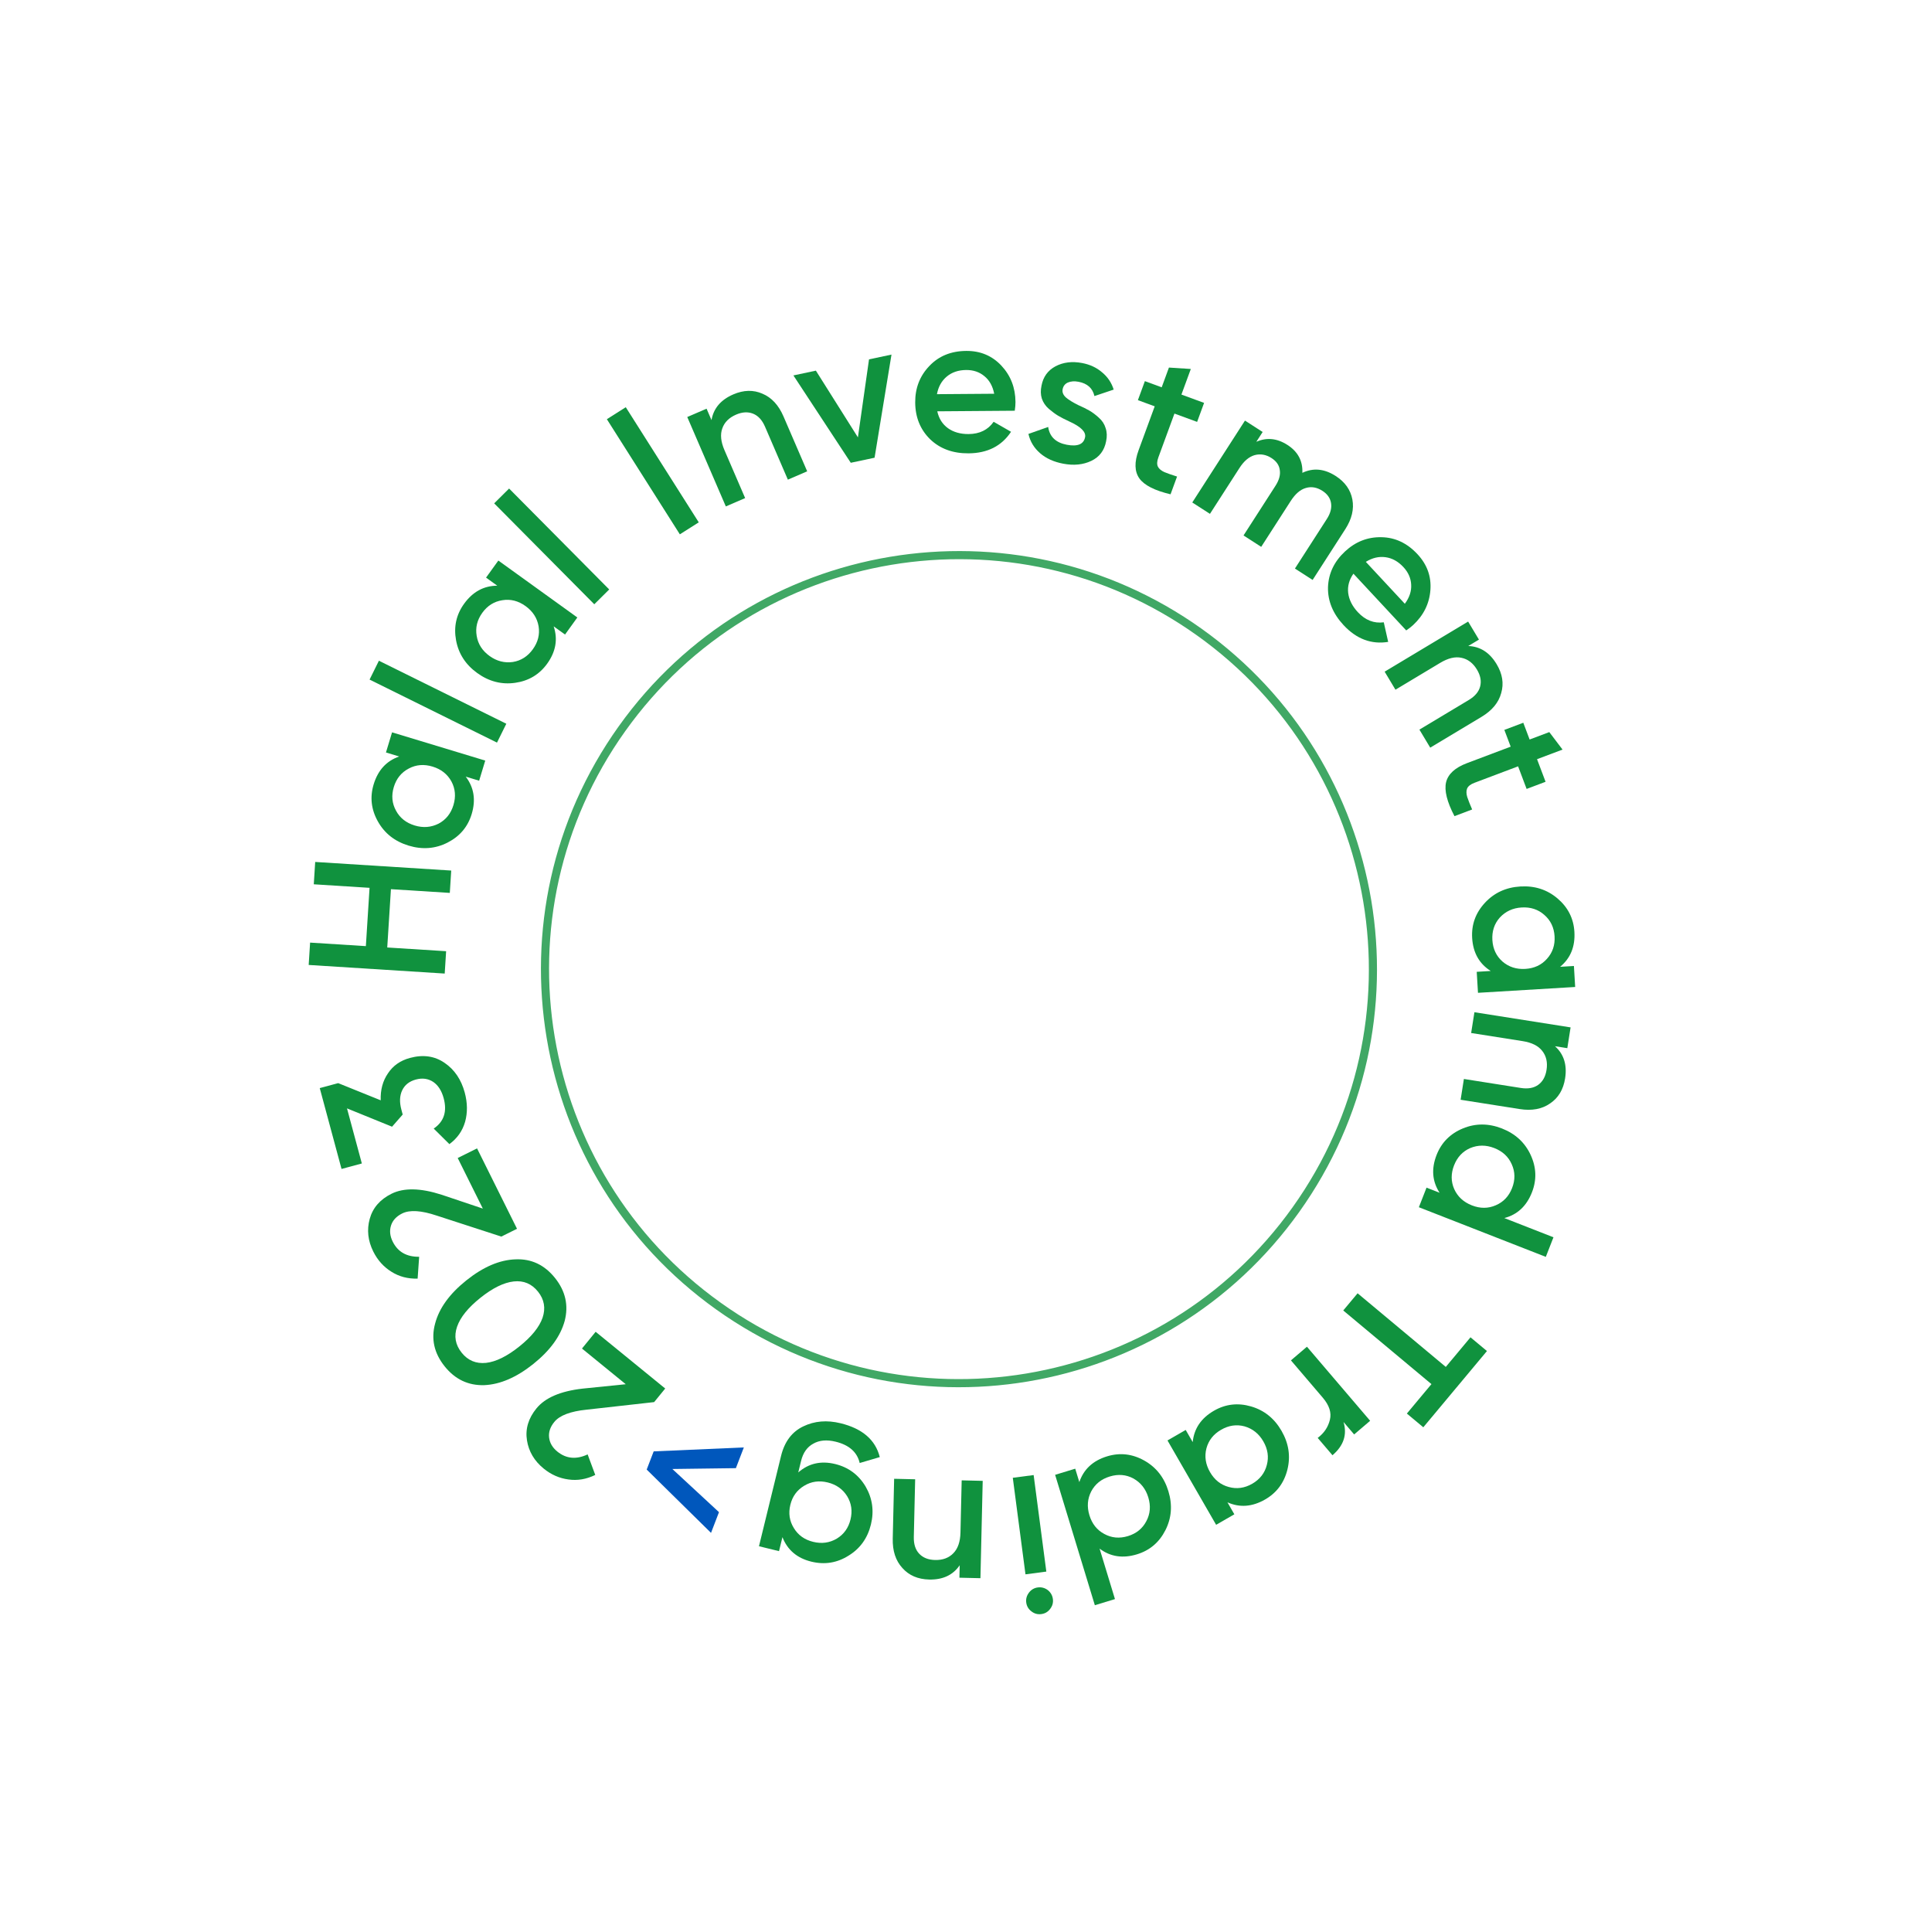
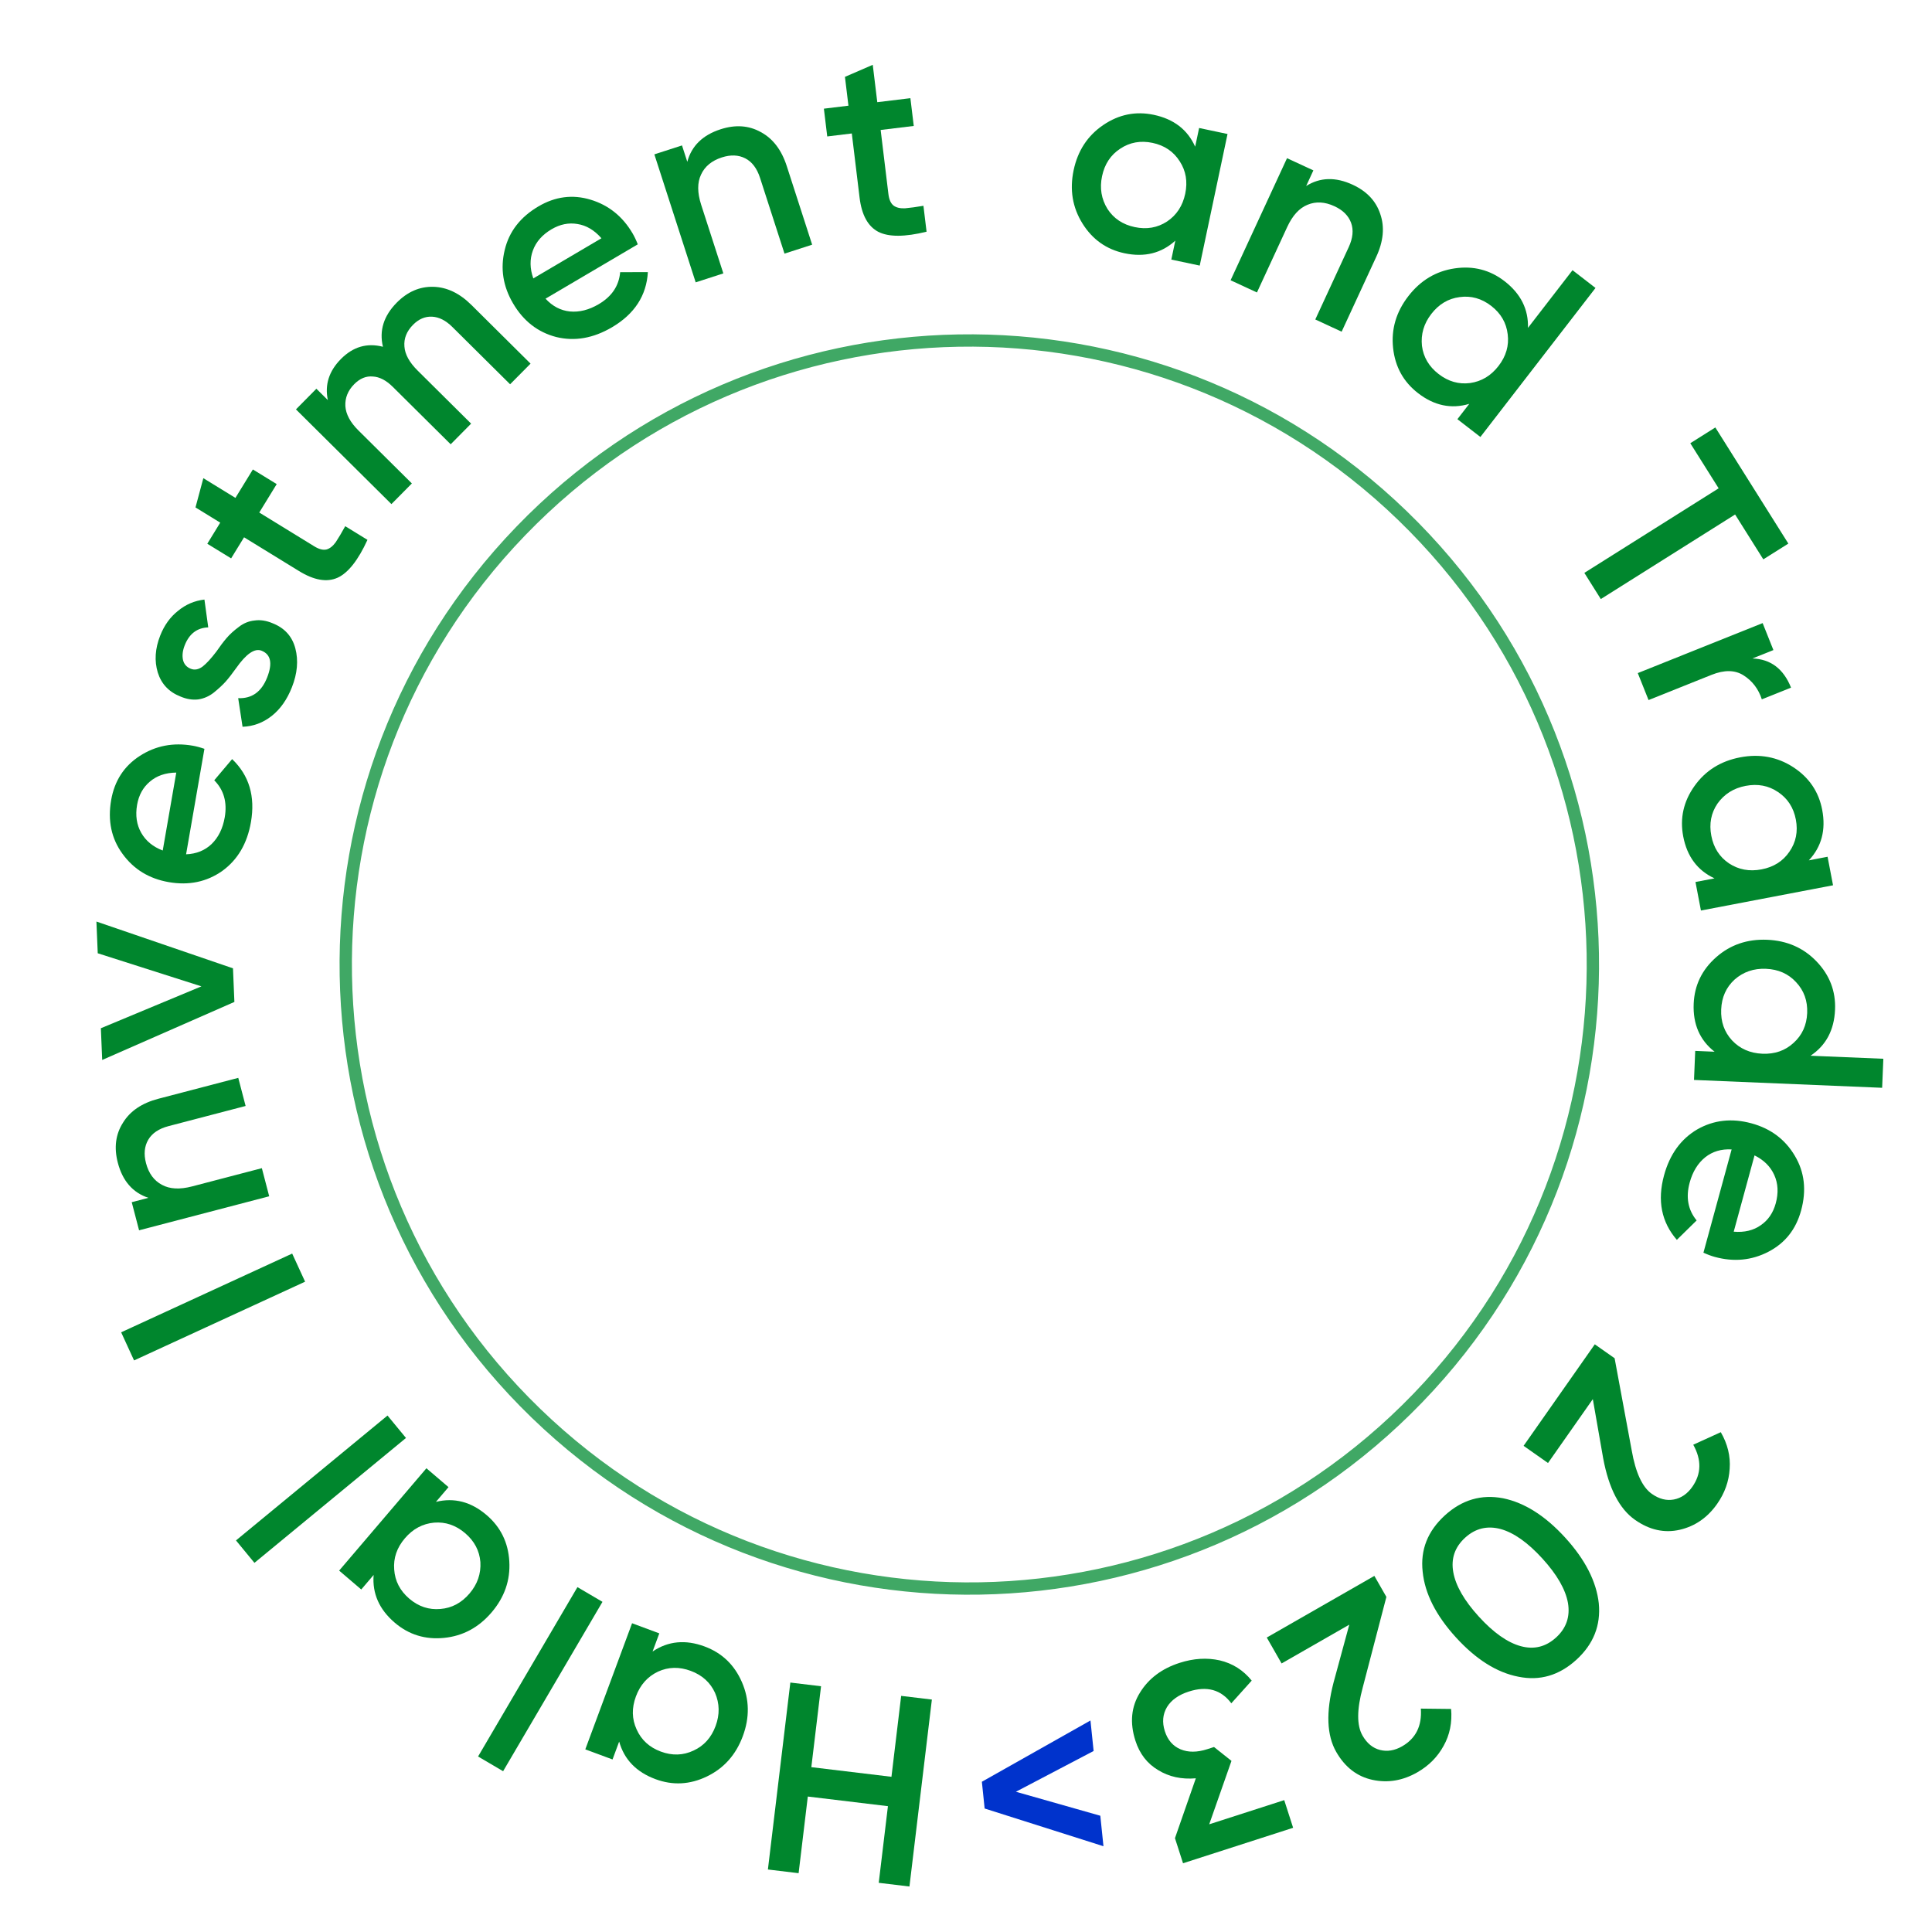
- <svg xmlns="http://www.w3.org/2000/svg" width="237" height="238" viewBox="0 0 237 238" fill="none">
-   <circle cx="118.15" cy="119.388" r="51" transform="rotate(35.5 118.15 119.388)" stroke="#40A865" />
-   <path d="M73.386 164.061L81.958 171.049L80.594 172.723L72.282 173.654C70.279 173.857 68.95 174.362 68.293 175.168C67.787 175.788 67.574 176.429 67.653 177.091C67.732 177.754 68.069 178.328 68.663 178.813C69.754 179.702 71 179.82 72.4 179.166L73.339 181.696C72.245 182.228 71.144 182.414 70.037 182.254C68.919 182.106 67.901 181.659 66.984 180.911C65.832 179.971 65.145 178.813 64.926 177.437C64.704 176.039 65.093 174.726 66.094 173.499C67.165 172.185 69.055 171.373 71.763 171.063L77.096 170.521L71.704 166.125L73.386 164.061Z" fill="#10923E" />
-   <path d="M63.506 155.137C65.462 155.048 67.089 155.816 68.387 157.44C69.674 159.052 70.069 160.815 69.571 162.728C69.052 164.616 67.762 166.383 65.701 168.03C63.639 169.677 61.63 170.545 59.674 170.634C57.698 170.697 56.067 169.923 54.779 168.311C53.481 166.687 53.092 164.931 53.61 163.043C54.106 161.152 55.391 159.379 57.465 157.721C59.539 156.064 61.553 155.203 63.506 155.137ZM66.287 159.117C65.509 158.143 64.509 157.724 63.287 157.86C62.066 157.997 60.699 158.669 59.187 159.877C57.675 161.085 56.718 162.269 56.315 163.43C55.912 164.592 56.1 165.66 56.878 166.634C57.647 167.596 58.647 168.015 59.878 167.891C61.1 167.755 62.467 167.083 63.978 165.875C65.49 164.667 66.448 163.482 66.851 162.321C67.244 161.148 67.056 160.08 66.287 159.117Z" fill="#10923E" />
-   <path d="M58.776 141.468L63.699 151.372L61.766 152.333L53.811 149.75C51.903 149.109 50.483 149.02 49.552 149.483C48.836 149.839 48.377 150.335 48.175 150.971C47.974 151.607 48.044 152.269 48.386 152.956C49.012 154.217 50.098 154.838 51.643 154.82L51.454 157.512C50.238 157.545 49.159 157.26 48.216 156.657C47.259 156.061 46.517 155.234 45.99 154.174C45.328 152.842 45.181 151.504 45.549 150.16C45.924 148.795 46.82 147.76 48.238 147.055C49.756 146.3 51.812 146.341 54.407 147.177L59.488 148.884L56.392 142.654L58.776 141.468Z" fill="#10923E" />
-   <path d="M41.665 133.429L46.906 135.545C46.859 134.265 47.157 133.158 47.8 132.223C48.422 131.277 49.328 130.643 50.517 130.323C52.139 129.886 53.56 130.091 54.782 130.937C56 131.768 56.826 132.987 57.259 134.593C57.6 135.859 57.616 137.056 57.307 138.183C56.982 139.314 56.336 140.233 55.367 140.942L53.435 139.028C54.696 138.174 55.106 136.929 54.664 135.292C54.415 134.366 53.985 133.695 53.376 133.279C52.752 132.868 52.038 132.77 51.235 132.987C50.432 133.203 49.872 133.644 49.554 134.309C49.237 134.975 49.203 135.77 49.453 136.697L49.615 137.299L48.304 138.796L42.752 136.54L44.581 143.327L42.079 144.001L39.395 134.041L41.665 133.429Z" fill="#10923E" />
-   <path d="M45.531 109.37L38.66 108.935L38.834 106.182L55.593 107.242L55.419 109.995L48.165 109.536L47.711 116.719L54.965 117.178L54.791 119.931L38.032 118.871L38.206 116.118L45.077 116.552L45.531 109.37Z" fill="#10923E" />
-   <path d="M49.183 93.19L47.553 92.696L48.304 90.216L59.784 93.695L59.033 96.174L57.38 95.673C58.398 97.001 58.642 98.538 58.114 100.283C57.636 101.859 56.646 103.03 55.144 103.795C53.643 104.56 52.042 104.685 50.343 104.17C48.644 103.655 47.382 102.663 46.558 101.193C45.733 99.723 45.559 98.2 46.037 96.623C46.566 94.879 47.614 93.734 49.183 93.19ZM54.048 101.457C54.945 100.977 55.552 100.217 55.867 99.176C56.182 98.135 56.1 97.166 55.62 96.268C55.125 95.366 54.349 94.755 53.293 94.435C52.237 94.115 51.26 94.195 50.362 94.675C49.45 95.151 48.836 95.909 48.52 96.95C48.205 97.99 48.295 98.962 48.79 99.864C49.27 100.761 50.038 101.37 51.094 101.69C52.135 102.006 53.12 101.928 54.048 101.457Z" fill="#10923E" />
-   <path d="M62.381 89.157L61.233 91.48L45.534 83.717L46.683 81.394L62.381 89.157Z" fill="#10923E" />
-   <path d="M61.266 72.151L59.884 71.156L61.399 69.054L71.131 76.065L69.617 78.167L68.215 77.158C68.748 78.744 68.481 80.276 67.416 81.756C66.453 83.092 65.137 83.879 63.468 84.116C61.8 84.353 60.245 83.952 58.805 82.915C57.364 81.877 56.492 80.529 56.188 78.871C55.885 77.214 56.214 75.716 57.177 74.38C58.243 72.9 59.606 72.158 61.266 72.151ZM63.189 81.549C64.193 81.386 65.013 80.863 65.649 79.981C66.285 79.098 66.521 78.155 66.358 77.15C66.182 76.136 65.646 75.306 64.75 74.662C63.855 74.016 62.905 73.776 61.9 73.939C60.883 74.093 60.056 74.611 59.42 75.493C58.785 76.376 58.555 77.324 58.731 78.338C58.895 79.343 59.424 80.167 60.319 80.812C61.202 81.448 62.158 81.694 63.189 81.549Z" fill="#10923E" />
-   <path d="M75.059 72.615L73.219 74.439L60.885 62.007L62.724 60.182L75.059 72.615Z" fill="#10923E" />
-   <path d="M83.761 65.823L74.769 51.641L77.099 50.163L86.091 64.346L83.761 65.823Z" fill="#10923E" />
-   <path d="M90.344 48.586C91.622 48.035 92.82 48.006 93.938 48.499C95.065 48.97 95.93 49.904 96.531 51.299L99.449 58.061L97.07 59.088L94.257 52.568C93.902 51.745 93.409 51.209 92.779 50.959C92.148 50.708 91.451 50.748 90.688 51.077C89.821 51.451 89.256 52.017 88.991 52.776C88.72 53.52 88.809 54.413 89.259 55.456L91.806 61.359L89.427 62.386L84.675 51.372L87.054 50.346L87.662 51.755C87.908 50.308 88.802 49.252 90.344 48.586Z" fill="#10923E" />
-   <path d="M105.7 53.879L107.068 44.269L109.837 43.681L107.753 56.386L104.82 57.009L97.752 46.248L100.521 45.659L105.7 53.879Z" fill="#10923E" />
-   <path d="M125.025 50.597L115.478 50.669C115.676 51.563 116.113 52.255 116.789 52.746C117.48 53.237 118.33 53.478 119.337 53.471C120.697 53.46 121.724 52.957 122.421 51.96L124.565 53.191C123.411 54.943 121.666 55.828 119.331 55.846C117.396 55.86 115.816 55.281 114.592 54.106C113.383 52.916 112.772 51.409 112.758 49.586C112.745 47.811 113.325 46.311 114.5 45.087C115.658 43.862 117.173 43.243 119.044 43.229C120.787 43.216 122.231 43.82 123.376 45.043C124.521 46.266 125.1 47.757 125.113 49.516C125.115 49.836 125.086 50.196 125.025 50.597ZM115.438 48.558L122.49 48.505C122.307 47.562 121.902 46.838 121.274 46.331C120.663 45.824 119.917 45.573 119.038 45.58C118.078 45.587 117.28 45.857 116.645 46.39C116.009 46.922 115.607 47.645 115.438 48.558Z" fill="#10923E" />
-   <path d="M130.922 47.953C130.854 48.314 130.986 48.648 131.319 48.956C131.654 49.247 132.164 49.563 132.849 49.904C133.375 50.133 133.829 50.358 134.211 50.576C134.593 50.795 134.985 51.089 135.387 51.458C135.792 51.811 136.07 52.238 136.219 52.738C136.387 53.226 136.407 53.767 136.279 54.361C136.065 55.492 135.457 56.297 134.455 56.775C133.453 57.253 132.3 57.369 130.996 57.122C129.833 56.902 128.881 56.47 128.14 55.826C127.399 55.181 126.922 54.391 126.708 53.455L129.141 52.597C129.32 53.803 130.085 54.533 131.437 54.789C132.773 55.041 133.524 54.727 133.69 53.847C133.812 53.203 133.16 52.559 131.736 51.915C131.197 51.667 130.744 51.435 130.378 51.219C130.028 51.007 129.642 50.722 129.221 50.366C128.816 50.012 128.529 49.592 128.361 49.104C128.208 48.62 128.195 48.088 128.32 47.51C128.525 46.425 129.099 45.631 130.041 45.125C130.998 44.622 132.09 44.487 133.316 44.719C134.29 44.903 135.113 45.286 135.784 45.869C136.474 46.439 136.95 47.147 137.213 47.994L134.841 48.791C134.618 47.821 133.964 47.234 132.879 47.029C132.376 46.934 131.939 46.965 131.568 47.123C131.212 47.283 130.997 47.56 130.922 47.953Z" fill="#10923E" />
-   <path d="M148.351 49.631L147.492 51.973L144.699 50.948L142.715 56.352C142.544 56.818 142.525 57.194 142.658 57.482C142.797 57.754 143.063 57.98 143.457 58.158C143.872 58.328 144.393 58.511 145.02 58.706L144.218 60.891C142.273 60.433 140.995 59.784 140.383 58.946C139.776 58.093 139.742 56.931 140.283 55.46L142.267 50.055L140.195 49.294L141.055 46.952L143.127 47.713L144.02 45.28L146.716 45.453L145.559 48.606L148.351 49.631Z" fill="#10923E" />
-   <path d="M164.57 58.64C165.713 59.376 166.396 60.338 166.62 61.528C166.843 62.718 166.552 63.938 165.747 65.189L161.722 71.442L159.543 70.04L163.477 63.928C163.919 63.242 164.09 62.591 163.992 61.976C163.893 61.361 163.541 60.859 162.936 60.469C162.25 60.028 161.565 59.91 160.881 60.116C160.205 60.309 159.586 60.843 159.023 61.717L155.388 67.365L153.209 65.963L157.143 59.85C157.593 59.151 157.772 58.505 157.678 57.912C157.606 57.314 157.268 56.821 156.662 56.431C155.99 55.998 155.298 55.876 154.587 56.065C153.889 56.263 153.263 56.792 152.709 57.653L149.074 63.301L146.895 61.899L153.387 51.812L155.566 53.215L154.787 54.425C156.064 53.859 157.342 53.987 158.619 54.809C159.91 55.64 160.523 56.786 160.458 58.247C161.801 57.608 163.172 57.739 164.57 58.64Z" fill="#10923E" />
-   <path d="M173.254 77.66L166.749 70.671C166.225 71.422 166.009 72.212 166.104 73.041C166.21 73.882 166.606 74.672 167.292 75.409C168.218 76.404 169.284 76.822 170.489 76.662L171.031 79.074C168.959 79.407 167.128 78.719 165.537 77.01C164.219 75.593 163.579 74.037 163.617 72.341C163.678 70.645 164.376 69.177 165.711 67.935C167.01 66.725 168.508 66.14 170.204 66.178C171.889 66.205 173.369 66.903 174.644 68.273C175.832 69.549 176.361 71.022 176.233 72.692C176.106 74.362 175.398 75.797 174.11 76.995C173.876 77.213 173.59 77.435 173.254 77.66ZM168.279 69.215L173.084 74.378C173.654 73.607 173.915 72.818 173.864 72.013C173.825 71.219 173.506 70.501 172.907 69.857C172.253 69.154 171.515 68.749 170.693 68.64C169.87 68.531 169.066 68.723 168.279 69.215Z" fill="#10923E" />
-   <path d="M184.395 81.82C185.111 83.013 185.299 84.197 184.959 85.371C184.641 86.55 183.83 87.531 182.528 88.312L176.212 92.102L174.879 89.88L180.968 86.227C181.736 85.766 182.203 85.206 182.367 84.548C182.532 83.89 182.4 83.204 181.972 82.491C181.487 81.682 180.85 81.196 180.063 81.034C179.29 80.864 178.416 81.071 177.442 81.656L171.929 84.964L170.596 82.742L180.882 76.57L182.215 78.792L180.898 79.582C182.366 79.634 183.531 80.38 184.395 81.82Z" fill="#10923E" />
-   <path d="M190.423 96.307L188.088 97.188L187.038 94.404L181.651 96.437C181.187 96.612 180.89 96.843 180.76 97.132C180.644 97.415 180.648 97.764 180.77 98.179C180.913 98.604 181.115 99.117 181.377 99.719L179.2 100.541C178.275 98.77 177.93 97.379 178.164 96.368C178.413 95.351 179.27 94.566 180.737 94.012L186.124 91.98L185.345 89.915L187.679 89.035L188.458 91.1L190.882 90.185L192.515 92.339L189.373 93.524L190.423 96.307Z" fill="#10923E" />
-   <path d="M192.214 119.1L193.915 118.998L194.07 121.584L182.096 122.303L181.941 119.717L183.665 119.613C182.25 118.721 181.487 117.365 181.378 115.545C181.28 113.9 181.802 112.459 182.945 111.221C184.089 109.982 185.546 109.31 187.318 109.204C189.09 109.097 190.618 109.59 191.901 110.683C193.185 111.776 193.876 113.144 193.974 114.788C194.084 116.608 193.497 118.045 192.214 119.1ZM184.784 113.033C184.109 113.794 183.804 114.718 183.869 115.804C183.934 116.889 184.348 117.77 185.109 118.445C185.887 119.119 186.826 119.423 187.928 119.357C189.029 119.291 189.918 118.877 190.593 118.116C191.284 117.353 191.597 116.429 191.532 115.344C191.467 114.258 191.046 113.378 190.268 112.704C189.507 112.028 188.575 111.724 187.474 111.79C186.388 111.855 185.492 112.269 184.784 113.033Z" fill="#10923E" />
-   <path d="M192.831 132.844C192.614 134.218 191.999 135.247 190.984 135.929C189.983 136.629 188.732 136.861 187.232 136.624L179.957 135.477L180.36 132.917L187.375 134.024C188.259 134.163 188.976 134.033 189.525 133.634C190.073 133.235 190.412 132.625 190.542 131.803C190.689 130.871 190.513 130.09 190.013 129.461C189.529 128.834 188.726 128.432 187.604 128.255L181.254 127.254L181.657 124.694L193.506 126.563L193.102 129.122L191.585 128.883C192.677 129.865 193.092 131.185 192.831 132.844Z" fill="#10923E" />
-   <path d="M185.341 150.051L191.396 152.419L190.452 154.832L174.813 148.716L175.757 146.303L177.365 146.932C176.454 145.528 176.331 143.977 176.995 142.279C177.595 140.745 178.674 139.656 180.231 139.011C181.788 138.367 183.394 138.368 185.047 139.014C186.7 139.661 187.88 140.749 188.587 142.279C189.294 143.809 189.347 145.341 188.747 146.876C188.083 148.574 186.948 149.632 185.341 150.051ZM181.141 141.428C180.208 141.836 179.544 142.546 179.148 143.559C178.752 144.572 178.758 145.545 179.166 146.477C179.589 147.415 180.314 148.085 181.342 148.487C182.37 148.889 183.35 148.886 184.282 148.478C185.23 148.076 185.901 147.368 186.297 146.355C186.694 145.342 186.68 144.367 186.257 143.429C185.849 142.496 185.131 141.829 184.103 141.427C183.09 141.031 182.103 141.031 181.141 141.428Z" fill="#10923E" />
-   <path d="M183.2 166.432L175.359 175.825L173.333 174.134L176.362 170.506L165.496 161.435L167.264 159.318L178.13 168.388L181.174 164.741L183.2 166.432Z" fill="#10923E" />
-   <path d="M166.839 176.707L165.531 175.174C165.997 176.731 165.543 178.096 164.169 179.269L162.347 177.134C163.13 176.55 163.631 175.806 163.85 174.905C164.067 174.026 163.776 173.118 162.976 172.181L159.052 167.583L161.023 165.901L168.81 175.025L166.839 176.707Z" fill="#10923E" />
-   <path d="M151.228 185.068L152.079 186.544L149.834 187.838L143.842 177.447L146.086 176.153L146.949 177.649C147.115 175.984 147.988 174.696 149.567 173.785C150.994 172.962 152.517 172.786 154.135 173.255C155.754 173.725 157.007 174.729 157.894 176.267C158.781 177.805 159.022 179.392 158.618 181.028C158.214 182.664 157.298 183.894 155.871 184.717C154.292 185.627 152.744 185.745 151.228 185.068ZM153.336 175.711C152.353 175.447 151.39 175.586 150.448 176.13C149.506 176.673 148.903 177.436 148.639 178.419C148.383 179.416 148.531 180.392 149.082 181.348C149.634 182.304 150.401 182.914 151.384 183.178C152.375 183.456 153.341 183.323 154.283 182.78C155.225 182.236 155.824 181.466 156.08 180.47C156.344 179.487 156.201 178.517 155.649 177.561C155.106 176.619 154.335 176.002 153.336 175.711Z" fill="#10923E" />
-   <path d="M135.475 190.771L137.369 196.99L134.891 197.745L129.997 181.681L132.475 180.926L132.979 182.578C133.516 180.994 134.656 179.936 136.4 179.404C137.976 178.924 139.5 179.095 140.971 179.918C142.442 180.74 143.436 182.001 143.953 183.699C144.471 185.397 144.348 186.998 143.586 188.501C142.823 190.004 141.654 190.995 140.078 191.475C138.334 192.007 136.8 191.772 135.475 190.771ZM139.638 182.13C138.74 181.651 137.771 181.57 136.73 181.887C135.69 182.204 134.931 182.811 134.452 183.71C133.978 184.623 133.902 185.608 134.223 186.663C134.545 187.719 135.155 188.486 136.053 188.965C136.956 189.459 137.927 189.547 138.968 189.23C140.008 188.913 140.765 188.298 141.239 187.385C141.718 186.487 141.797 185.51 141.475 184.454C141.158 183.414 140.546 182.639 139.638 182.13Z" fill="#10923E" />
-   <path d="M126.784 196.181C127.06 195.822 127.42 195.613 127.864 195.555C128.308 195.497 128.717 195.604 129.092 195.878C129.453 196.169 129.662 196.537 129.721 196.981C129.779 197.425 129.67 197.826 129.395 198.185C129.122 198.559 128.755 198.777 128.295 198.837C127.835 198.898 127.425 198.782 127.064 198.491C126.705 198.216 126.497 197.856 126.438 197.412C126.38 196.968 126.495 196.558 126.784 196.181ZM124.782 182.047L127.351 181.71L128.914 193.602L126.345 193.94L124.782 182.047Z" fill="#10923E" />
-   <path d="M114.48 194.58C113.089 194.547 111.989 194.074 111.178 193.159C110.351 192.26 109.955 191.051 109.991 189.532L110.163 182.169L112.753 182.229L112.587 189.328C112.566 190.224 112.79 190.917 113.259 191.408C113.727 191.899 114.377 192.154 115.208 192.173C116.152 192.195 116.902 191.917 117.46 191.338C118.017 190.775 118.309 189.926 118.335 188.791L118.485 182.363L121.075 182.424L120.795 194.415L118.205 194.355L118.241 192.82C117.413 194.032 116.159 194.619 114.48 194.58Z" fill="#10923E" />
-   <path d="M96.402 189.358L95.98 191.083L93.51 190.479L96.228 179.363C96.66 177.592 97.575 176.375 98.972 175.712C100.354 175.045 101.883 174.917 103.561 175.327C106.249 175.984 107.86 177.374 108.395 179.497L105.92 180.226C105.606 178.881 104.618 178.006 102.956 177.6C101.869 177.334 100.952 177.414 100.205 177.841C99.447 178.248 98.945 178.957 98.698 179.967L98.35 181.388C99.628 180.268 101.145 179.923 102.901 180.352C104.532 180.751 105.78 181.673 106.645 183.12C107.49 184.578 107.71 186.138 107.303 187.8C106.893 189.478 105.981 190.753 104.566 191.626C103.143 192.529 101.608 192.779 99.961 192.377C98.206 191.948 97.019 190.942 96.402 189.358ZM104.376 184.318C103.832 183.445 103.032 182.879 101.976 182.62C100.919 182.362 99.956 182.497 99.086 183.025C98.201 183.55 97.63 184.332 97.376 185.373C97.122 186.414 97.266 187.372 97.81 188.245C98.338 189.115 99.131 189.68 100.187 189.938C101.243 190.196 102.214 190.063 103.1 189.539C103.97 189.01 104.532 188.226 104.787 187.185C105.041 186.144 104.904 185.188 104.376 184.318Z" fill="#10923E" />
-   <path d="M88.583 186.28L87.602 188.832L79.677 181.033L80.537 178.793L91.646 178.307L90.665 180.86L82.839 180.963L88.583 186.28Z" fill="#0057BC" />
+ <svg xmlns="http://www.w3.org/2000/svg" width="125" height="125" viewBox="0 0 125 125" fill="none">
+   <path d="M91.736 90.451C76.258 106.491 50.717 106.938 34.688 91.448C18.66 75.958 18.214 50.398 33.693 34.358C49.171 18.317 74.712 17.871 90.74 33.361C106.769 48.851 107.215 74.411 91.736 90.451Z" stroke="#40A865" stroke-width="0.797" />
+   <path d="M52.265 116.236L51.67 121.195L49.683 120.956L51.135 108.861L53.122 109.1L52.493 114.335L57.677 114.958L58.305 109.723L60.292 109.961L58.841 122.057L56.854 121.818L57.449 116.859L52.265 116.236Z" fill="#00862D" />
+   <path d="M40.06 112.679L39.631 113.837L37.869 113.183L40.895 105.024L42.657 105.679L42.221 106.853C43.227 106.175 44.35 106.066 45.59 106.527C46.711 106.943 47.514 107.712 48.002 108.833C48.489 109.955 48.509 111.12 48.061 112.327C47.613 113.535 46.839 114.404 45.739 114.936C44.638 115.468 43.528 115.526 42.407 115.11C41.167 114.649 40.385 113.839 40.06 112.679ZM46.261 109.523C45.953 108.852 45.429 108.379 44.69 108.105C43.95 107.83 43.245 107.846 42.574 108.154C41.899 108.473 41.422 109.007 41.144 109.758C40.865 110.509 40.88 111.219 41.188 111.891C41.492 112.573 42.014 113.051 42.753 113.326C43.493 113.601 44.2 113.579 44.875 113.26C45.546 112.952 46.021 112.423 46.299 111.673C46.573 110.933 46.561 110.217 46.261 109.523Z" fill="#00862D" />
+   <path d="M37.36 102.687L38.98 103.639L32.551 114.597L30.931 113.645L37.36 102.687Z" fill="#00862D" />
+   <path d="M24.174 101.899L23.373 102.839L21.943 101.618L27.589 94.997L29.018 96.217L28.205 97.171C29.384 96.88 30.475 97.164 31.481 98.023C32.39 98.799 32.88 99.797 32.952 101.018C33.024 102.239 32.643 103.34 31.807 104.32C30.971 105.3 29.946 105.85 28.729 105.971C27.513 106.092 26.451 105.765 25.542 104.989C24.536 104.13 24.08 103.1 24.174 101.899ZM31.081 101.068C31.022 100.331 30.693 99.707 30.093 99.195C29.493 98.683 28.825 98.455 28.09 98.514C27.346 98.581 26.715 98.919 26.195 99.528C25.676 100.137 25.446 100.81 25.504 101.546C25.555 102.291 25.88 102.92 26.48 103.433C27.08 103.945 27.752 104.167 28.495 104.1C29.231 104.042 29.858 103.708 30.378 103.099C30.89 102.499 31.124 101.822 31.081 101.068Z" fill="#00862D" />
+   <path d="M25.072 91.585L26.267 93.036L16.462 101.116L15.268 99.665L25.072 91.585Z" fill="#00862D" />
+   <path d="M19.74 82.925L8.674 88.019L7.838 86.2L18.904 81.106L19.74 82.925Z" fill="#00862D" />
+   <path d="M7.623 75.229C7.368 74.252 7.479 73.39 7.955 72.642C8.417 71.885 9.181 71.368 10.247 71.089L15.416 69.737L15.891 71.556L10.907 72.859C10.279 73.023 9.84 73.318 9.591 73.743C9.342 74.168 9.294 74.672 9.447 75.256C9.62 75.918 9.964 76.386 10.479 76.659C10.982 76.935 11.633 76.969 12.43 76.76L16.942 75.58L17.417 77.399L8.998 79.6L8.523 77.782L9.601 77.5C8.59 77.165 7.931 76.408 7.623 75.229Z" fill="#00862D" />
+   <path d="M13.032 63.817L6.324 61.676L6.238 59.624L15.074 62.651L15.165 64.825L6.612 68.579L6.526 66.527L13.032 63.817Z" fill="#00862D" />
+   <path d="M13.226 48.449L12.04 55.273C12.704 55.247 13.255 55.025 13.693 54.607C14.133 54.177 14.415 53.602 14.54 52.882C14.709 51.91 14.483 51.111 13.862 50.485L15.019 49.114C16.119 50.165 16.525 51.525 16.235 53.194C15.995 54.577 15.376 55.63 14.379 56.351C13.373 57.059 12.218 57.3 10.915 57.073C9.646 56.852 8.651 56.243 7.929 55.246C7.206 54.261 6.96 53.099 7.192 51.762C7.409 50.516 8.028 49.564 9.049 48.905C10.07 48.247 11.21 48.027 12.467 48.246C12.695 48.286 12.949 48.353 13.226 48.449ZM10.529 55.028L11.405 49.986C10.709 49.995 10.139 50.19 9.696 50.572C9.254 50.943 8.979 51.443 8.87 52.071C8.751 52.757 8.84 53.362 9.138 53.885C9.435 54.407 9.899 54.788 10.529 55.028Z" fill="#00862D" />
+   <path d="M12.344 43.27C12.592 43.368 12.848 43.319 13.112 43.124C13.365 42.925 13.659 42.604 13.995 42.163C14.23 41.819 14.452 41.526 14.659 41.283C14.867 41.041 15.129 40.801 15.447 40.565C15.754 40.324 16.095 40.184 16.472 40.146C16.842 40.092 17.23 40.152 17.636 40.324C18.413 40.63 18.904 41.173 19.109 41.952C19.314 42.731 19.24 43.569 18.887 44.465C18.573 45.264 18.136 45.883 17.576 46.324C17.016 46.764 16.388 46.997 15.693 47.022L15.411 45.171C16.294 45.208 16.919 44.762 17.284 43.833C17.645 42.915 17.524 42.337 16.919 42.099C16.477 41.925 15.929 42.301 15.277 43.229C15.027 43.58 14.801 43.871 14.597 44.102C14.398 44.323 14.143 44.559 13.832 44.811C13.526 45.052 13.187 45.199 12.817 45.253C12.451 45.295 12.07 45.233 11.675 45.065C10.93 44.771 10.442 44.254 10.209 43.514C9.981 42.763 10.033 41.967 10.364 41.125C10.627 40.455 11.012 39.921 11.518 39.522C12.018 39.108 12.588 38.865 13.227 38.792L13.473 40.591C12.751 40.619 12.244 41.005 11.951 41.75C11.815 42.096 11.778 42.411 11.84 42.698C11.906 42.973 12.074 43.164 12.344 43.27Z" fill="#00862D" />
+   <path d="M16.361 30.374L17.903 31.321L16.774 33.161L20.333 35.347C20.639 35.536 20.904 35.603 21.128 35.55C21.341 35.49 21.54 35.333 21.723 35.078C21.903 34.807 22.107 34.463 22.336 34.045L23.775 34.929C23.171 36.247 22.527 37.063 21.843 37.378C21.15 37.688 20.319 37.545 19.35 36.949L15.791 34.763L14.954 36.127L13.412 35.18L14.249 33.815L12.648 32.831L13.156 30.938L15.232 32.213L16.361 30.374Z" fill="#00862D" />
+   <path d="M25.674 19.576C26.368 18.876 27.154 18.536 28.031 18.556C28.909 18.577 29.731 18.968 30.497 19.727L34.327 23.527L33.004 24.862L29.261 21.149C28.84 20.732 28.405 20.512 27.954 20.489C27.503 20.467 27.093 20.641 26.726 21.012C26.309 21.432 26.123 21.901 26.166 22.418C26.201 22.927 26.486 23.446 27.022 23.977L30.481 27.409L29.159 28.745L25.415 25.031C24.987 24.606 24.555 24.382 24.12 24.36C23.686 24.32 23.284 24.486 22.917 24.857C22.509 25.27 22.318 25.742 22.345 26.276C22.38 26.801 22.661 27.325 23.189 27.848L26.648 31.279L25.325 32.615L19.148 26.487L20.47 25.151L21.212 25.887C21.002 24.895 21.285 24.007 22.061 23.224C22.845 22.433 23.75 22.17 24.776 22.436C24.526 21.387 24.825 20.433 25.674 19.576Z" fill="#00862D" />
+   <path d="M41.264 15.809L35.296 19.324C35.745 19.814 36.271 20.09 36.873 20.152C37.486 20.209 38.106 20.052 38.736 19.681C39.586 19.18 40.048 18.491 40.124 17.611L41.917 17.605C41.828 19.125 41.054 20.315 39.595 21.175C38.385 21.887 37.183 22.097 35.988 21.805C34.797 21.497 33.866 20.772 33.196 19.632C32.543 18.522 32.363 17.369 32.655 16.173C32.938 14.983 33.664 14.044 34.834 13.355C35.923 12.713 37.05 12.568 38.212 12.92C39.375 13.272 40.28 13.998 40.927 15.098C41.044 15.298 41.157 15.535 41.264 15.809ZM34.505 18.013L38.913 15.416C38.456 14.891 37.938 14.583 37.36 14.493C36.792 14.396 36.233 14.51 35.684 14.834C35.084 15.187 34.681 15.647 34.475 16.212C34.269 16.778 34.279 17.378 34.505 18.013Z" fill="#00862D" />
+   <path d="M46.622 8.364C47.583 8.053 48.45 8.114 49.224 8.546C50.005 8.964 50.565 9.698 50.904 10.747L52.546 15.831L50.757 16.409L49.174 11.507C48.974 10.889 48.655 10.468 48.217 10.244C47.779 10.02 47.273 10 46.699 10.186C46.048 10.397 45.6 10.767 45.357 11.297C45.11 11.816 45.113 12.467 45.366 13.251L46.8 17.689L45.011 18.268L42.337 9.987L44.125 9.409L44.468 10.469C44.745 9.44 45.463 8.738 46.622 8.364Z" fill="#00862D" />
+   <path d="M58.902 6.352L59.12 8.149L56.978 8.409L57.48 12.555C57.523 12.912 57.635 13.162 57.816 13.303C57.995 13.434 58.242 13.491 58.556 13.477C58.88 13.449 59.276 13.395 59.746 13.315L59.949 14.991C58.542 15.337 57.502 15.34 56.83 15.001C56.156 14.65 55.751 13.911 55.614 12.782L55.112 8.635L53.522 8.828L53.305 7.031L54.894 6.838L54.668 4.973L56.467 4.193L56.76 6.612L58.902 6.352Z" fill="#00862D" />
+   <path d="M77.327 9.49L77.583 8.281L79.421 8.67L77.622 17.184L75.784 16.795L76.043 15.569C75.146 16.387 74.051 16.659 72.757 16.386C71.588 16.138 70.68 15.495 70.034 14.457C69.388 13.419 69.198 12.27 69.464 11.01C69.73 9.75 70.369 8.776 71.38 8.089C72.391 7.402 73.481 7.182 74.65 7.429C75.944 7.703 76.836 8.39 77.327 9.49ZM71.655 13.52C72.058 14.139 72.645 14.53 73.417 14.693C74.189 14.856 74.884 14.737 75.503 14.334C76.124 13.92 76.517 13.321 76.683 12.538C76.849 11.755 76.73 11.054 76.327 10.435C75.927 9.804 75.341 9.408 74.569 9.244C73.797 9.081 73.1 9.206 72.479 9.62C71.861 10.023 71.468 10.616 71.303 11.399C71.14 12.171 71.257 12.878 71.655 13.52Z" fill="#00862D" />
+   <path d="M87.518 11.952C88.434 12.376 89.03 13.01 89.305 13.853C89.595 14.691 89.509 15.61 89.046 16.61L86.804 21.46L85.099 20.67L87.26 15.994C87.533 15.404 87.584 14.878 87.415 14.416C87.245 13.954 86.886 13.596 86.338 13.343C85.717 13.055 85.138 13.023 84.6 13.247C84.066 13.461 83.627 13.941 83.281 14.689L81.324 18.923L79.619 18.133L83.27 10.235L84.975 11.024L84.508 12.035C85.409 11.468 86.413 11.44 87.518 11.952Z" fill="#00862D" />
+   <path d="M98.859 21.213L101.742 17.481L103.229 18.631L95.781 28.272L94.294 27.121L95.06 26.13C93.897 26.477 92.793 26.246 91.747 25.437C90.802 24.705 90.264 23.732 90.133 22.516C90.002 21.3 90.331 20.182 91.118 19.163C91.905 18.144 92.903 17.544 94.112 17.365C95.321 17.186 96.398 17.461 97.344 18.193C98.39 19.002 98.895 20.009 98.859 21.213ZM92 22.376C92.094 23.109 92.453 23.716 93.077 24.199C93.701 24.682 94.379 24.877 95.111 24.783C95.85 24.68 96.465 24.312 96.954 23.678C97.443 23.045 97.641 22.362 97.548 21.629C97.461 20.887 97.106 20.275 96.482 19.792C95.858 19.309 95.176 19.119 94.437 19.222C93.705 19.316 93.094 19.68 92.605 20.313C92.122 20.937 91.921 21.625 92 22.376Z" fill="#00862D" />
+   <path d="M110.982 27.656L115.706 35.17L114.086 36.19L112.261 33.288L103.572 38.759L102.507 37.065L111.196 31.594L109.362 28.677L110.982 27.656Z" fill="#00862D" />
+   <path d="M114.739 42.059L113.382 42.603C114.561 42.643 115.393 43.272 115.88 44.49L113.99 45.247C113.77 44.572 113.376 44.055 112.807 43.695C112.253 43.342 111.562 43.332 110.733 43.664L106.661 45.294L105.964 43.549L114.042 40.314L114.739 42.059Z" fill="#00862D" />
+   <path d="M117.031 55.664L118.244 55.432L118.597 57.278L110.05 58.911L109.697 57.065L110.928 56.83C109.827 56.32 109.152 55.415 108.904 54.116C108.68 52.942 108.922 51.856 109.63 50.859C110.337 49.861 111.323 49.242 112.588 49C113.853 48.758 114.998 48.971 116.023 49.637C117.048 50.304 117.672 51.224 117.896 52.398C118.144 53.697 117.855 54.786 117.031 55.664ZM111.121 51.991C110.706 52.602 110.573 53.295 110.721 54.07C110.868 54.845 111.248 55.44 111.858 55.855C112.48 56.267 113.185 56.399 113.971 56.248C114.757 56.098 115.358 55.718 115.773 55.107C116.199 54.494 116.338 53.8 116.191 53.025C116.043 52.25 115.658 51.656 115.036 51.243C114.425 50.828 113.727 50.696 112.94 50.846C112.165 50.994 111.559 51.376 111.121 51.991Z" fill="#00862D" />
+   <path d="M117.14 68.306L121.852 68.502L121.774 70.38L109.602 69.872L109.68 67.994L110.932 68.046C109.976 67.298 109.526 66.263 109.581 64.942C109.631 63.748 110.114 62.746 111.03 61.937C111.946 61.127 113.048 60.749 114.335 60.803C115.621 60.857 116.688 61.325 117.533 62.208C118.379 63.091 118.777 64.13 118.727 65.324C118.672 66.645 118.143 67.639 117.14 68.306ZM112.224 63.38C111.681 63.88 111.393 64.524 111.36 65.312C111.327 66.1 111.56 66.766 112.06 67.31C112.572 67.854 113.227 68.142 114.027 68.176C114.827 68.209 115.499 67.976 116.042 67.476C116.597 66.977 116.891 66.333 116.924 65.544C116.957 64.756 116.718 64.09 116.206 63.546C115.706 63.003 115.056 62.714 114.256 62.681C113.468 62.648 112.791 62.881 112.224 63.38Z" fill="#00862D" />
+   <path d="M110.212 81.049L112.036 74.367C111.372 74.33 110.803 74.499 110.328 74.875C109.85 75.261 109.514 75.807 109.322 76.512C109.062 77.463 109.212 78.28 109.772 78.962L108.491 80.218C107.494 79.068 107.218 77.675 107.664 76.041C108.034 74.687 108.749 73.697 109.809 73.073C110.878 72.463 112.05 72.332 113.326 72.681C114.568 73.02 115.501 73.721 116.126 74.781C116.754 75.831 116.889 77.01 116.531 78.32C116.198 79.54 115.493 80.43 114.414 80.989C113.335 81.548 112.181 81.659 110.949 81.323C110.726 81.262 110.48 81.171 110.212 81.049ZM113.518 74.754L112.171 79.69C112.865 79.748 113.45 79.607 113.927 79.268C114.402 78.941 114.723 78.469 114.891 77.853C115.074 77.182 115.042 76.572 114.795 76.023C114.548 75.475 114.122 75.052 113.518 74.754Z" fill="#00862D" />
+   <path d="M98.576 93.545L103.183 86.977L104.465 87.878L105.572 93.845C105.824 95.284 106.258 96.221 106.875 96.654C107.35 96.987 107.825 97.109 108.3 97.017C108.775 96.925 109.173 96.652 109.493 96.196C110.079 95.36 110.099 94.453 109.553 93.473L111.335 92.662C111.776 93.426 111.968 94.213 111.91 95.023C111.862 95.84 111.591 96.599 111.098 97.302C110.478 98.186 109.676 98.742 108.693 98.973C107.693 99.206 106.723 98.993 105.783 98.332C104.777 97.626 104.091 96.3 103.726 94.356L103.055 90.524L100.156 94.656L98.576 93.545Z" fill="#00862D" />
+   <path d="M92.046 101.689C91.889 100.277 92.368 99.063 93.482 98.046C94.588 97.037 95.844 96.668 97.252 96.938C98.643 97.224 99.983 98.075 101.272 99.49C102.562 100.905 103.284 102.319 103.441 103.731C103.58 105.159 103.097 106.377 101.992 107.386C100.877 108.402 99.625 108.768 98.234 108.482C96.843 108.212 95.499 107.365 94.201 105.942C92.904 104.518 92.186 103.101 92.046 101.689ZM94.795 99.487C94.126 100.097 93.87 100.841 94.027 101.719C94.183 102.597 94.734 103.555 95.68 104.593C96.626 105.631 97.528 106.268 98.387 106.505C99.246 106.741 100.01 106.555 100.679 105.945C101.339 105.343 101.595 104.599 101.447 103.713C101.29 102.835 100.739 101.877 99.794 100.839C98.848 99.801 97.946 99.164 97.087 98.927C96.219 98.698 95.455 98.885 94.795 99.487Z" fill="#00862D" />
+   <path d="M81.96 105.948L88.921 101.96L89.699 103.32L88.166 109.192C87.783 110.602 87.778 111.634 88.153 112.288C88.441 112.792 88.819 113.103 89.288 113.222C89.758 113.341 90.234 113.262 90.717 112.986C91.603 112.478 92.007 111.665 91.928 110.547L93.886 110.569C93.961 111.448 93.8 112.242 93.404 112.951C93.013 113.669 92.445 114.242 91.7 114.669C90.764 115.205 89.801 115.369 88.813 115.159C87.808 114.946 87.021 114.341 86.451 113.344C85.84 112.276 85.782 110.785 86.278 108.87L87.298 105.116L82.919 107.625L81.96 105.948Z" fill="#00862D" />
+   <path d="M76.02 118.929L77.37 115.056C76.445 115.135 75.632 114.958 74.932 114.525C74.225 114.107 73.734 113.473 73.461 112.622C73.088 111.463 73.186 110.425 73.757 109.51C74.317 108.598 75.171 107.957 76.32 107.587C77.225 107.295 78.092 107.242 78.919 107.426C79.749 107.622 80.438 108.058 80.985 108.735L79.666 110.202C79.004 109.319 78.087 109.065 76.917 109.443C76.254 109.656 75.783 109.991 75.503 110.447C75.227 110.914 75.181 111.434 75.365 112.009C75.55 112.583 75.889 112.973 76.382 113.18C76.876 113.387 77.453 113.384 78.116 113.17L78.547 113.031L79.676 113.929L78.236 118.032L83.089 116.468L83.665 118.257L76.542 120.552L76.02 118.929Z" fill="#00862D" />
+   <path d="M71.19 117.478L71.394 119.451L63.706 117.01L63.527 115.279L70.553 111.315L70.757 113.288L65.729 115.926L71.19 117.478Z" fill="#0033CC" />
</svg>
